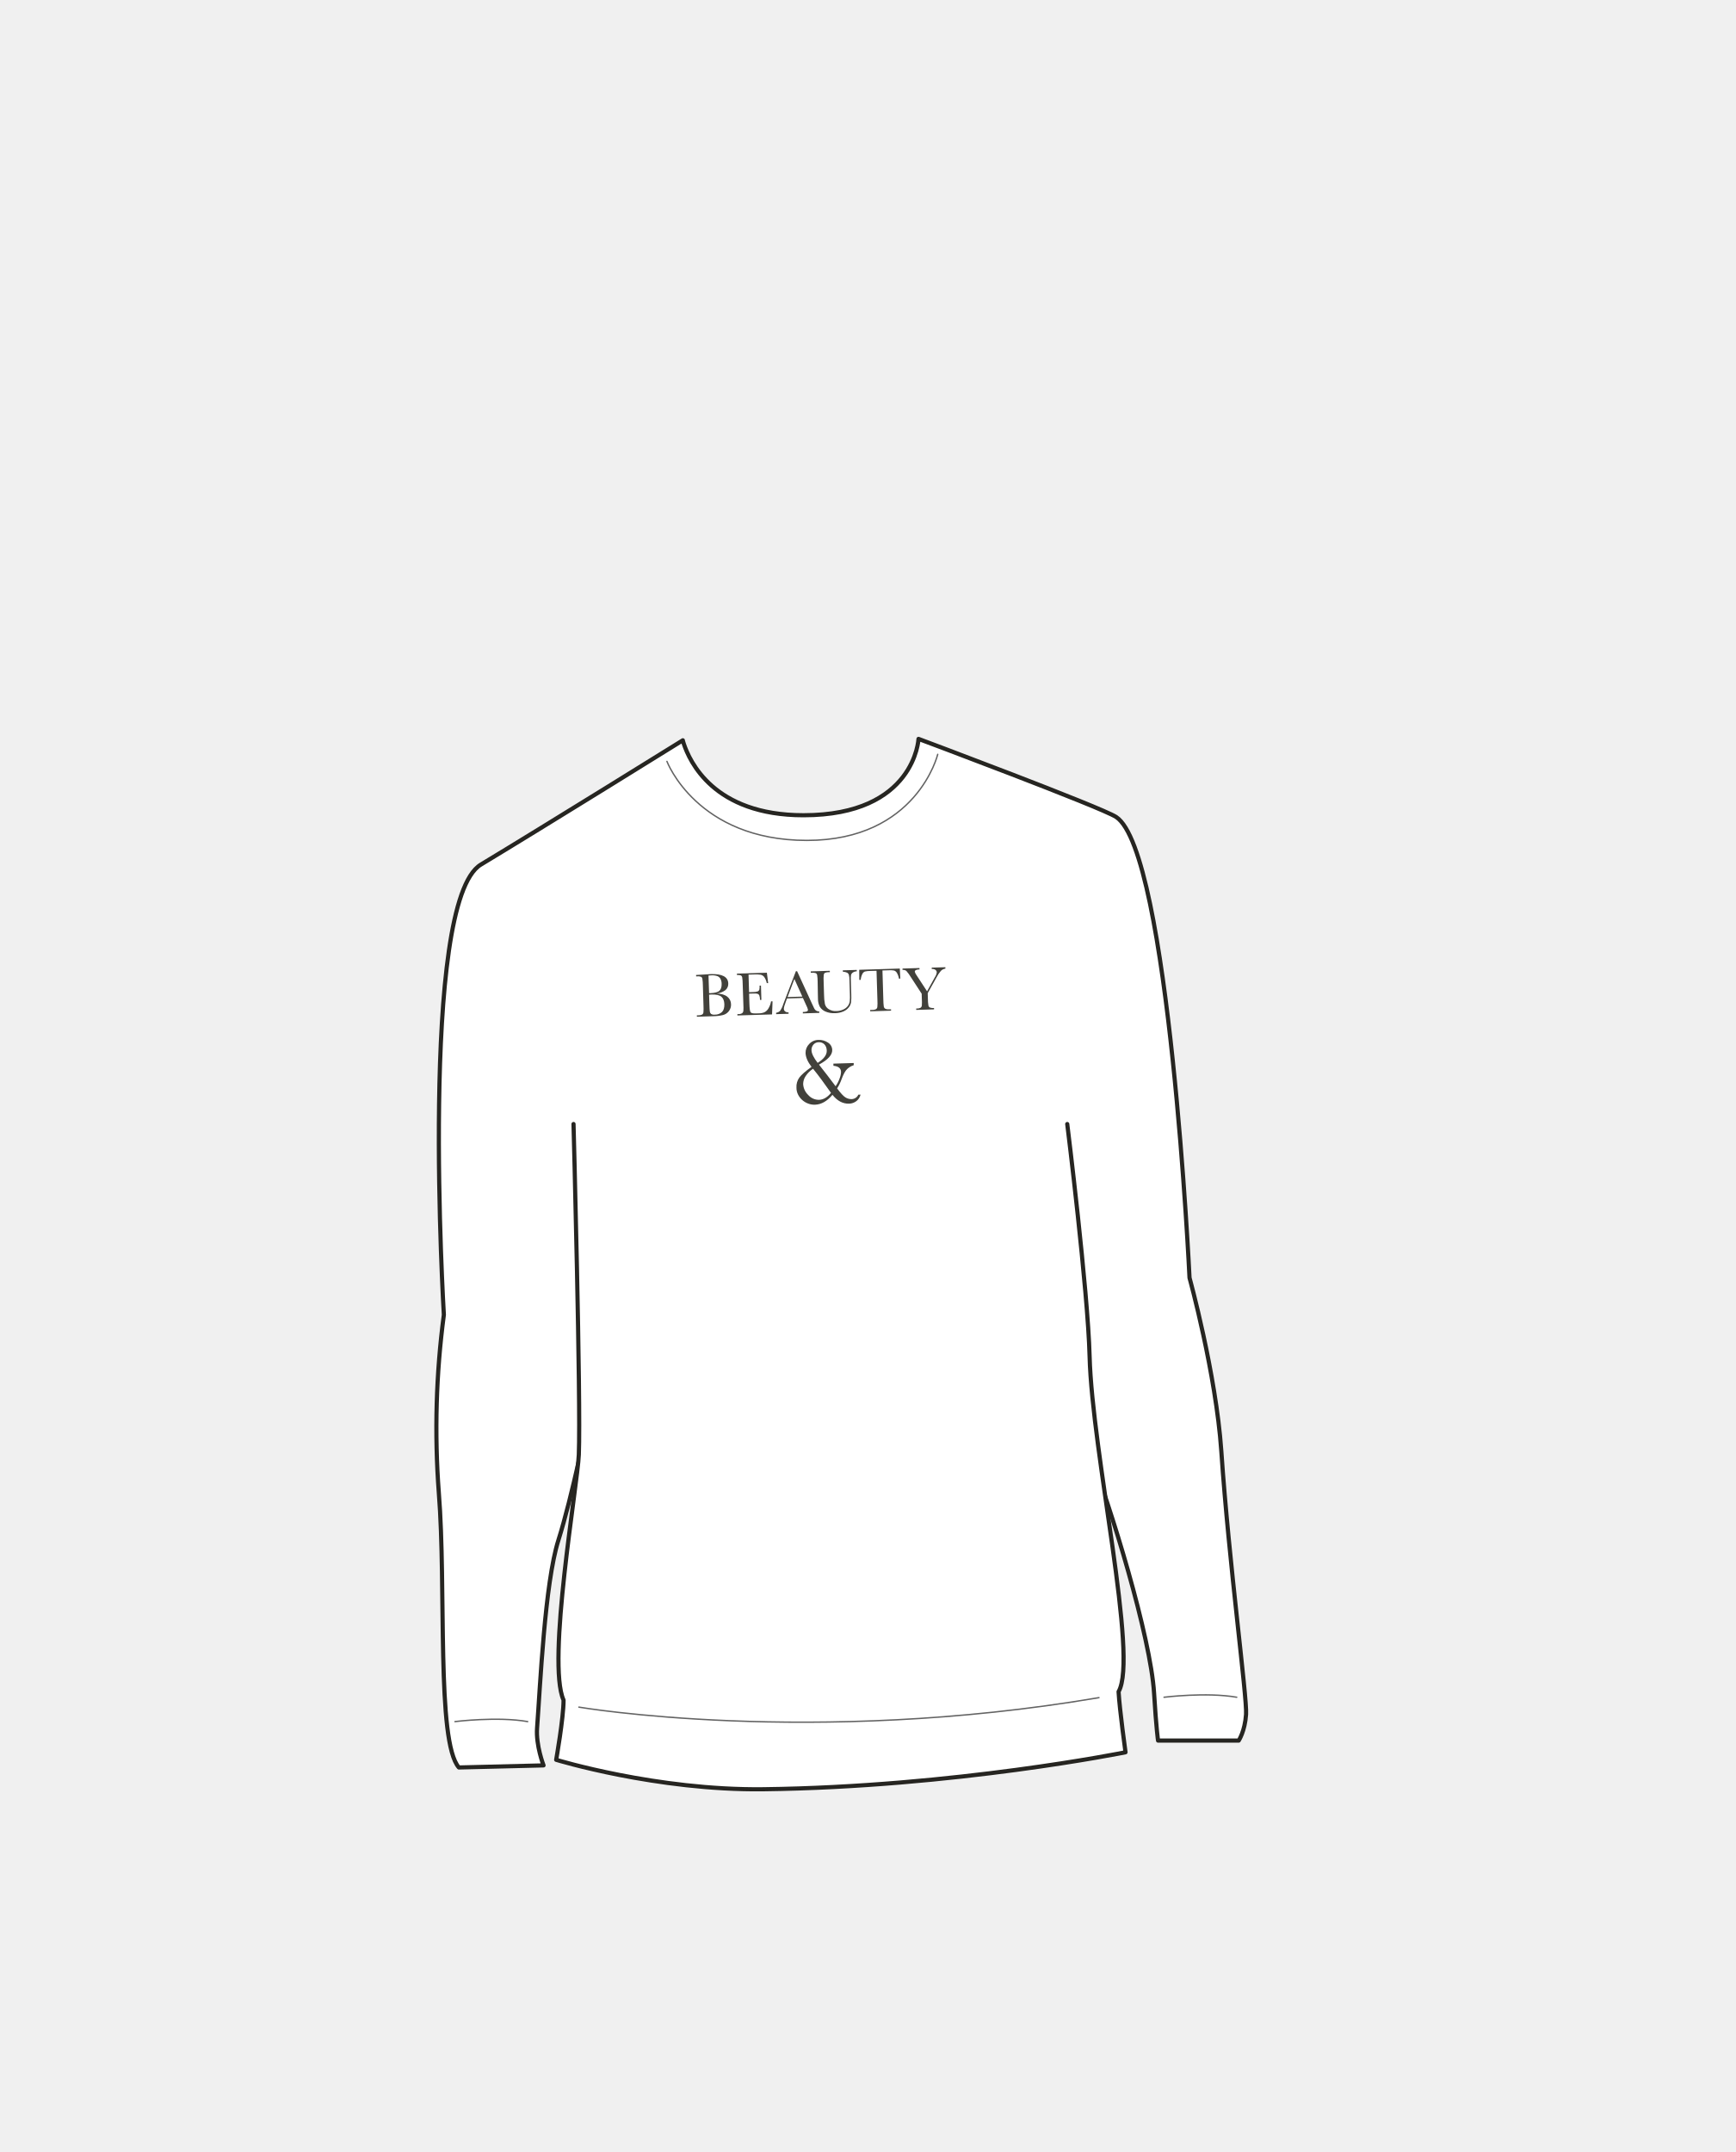
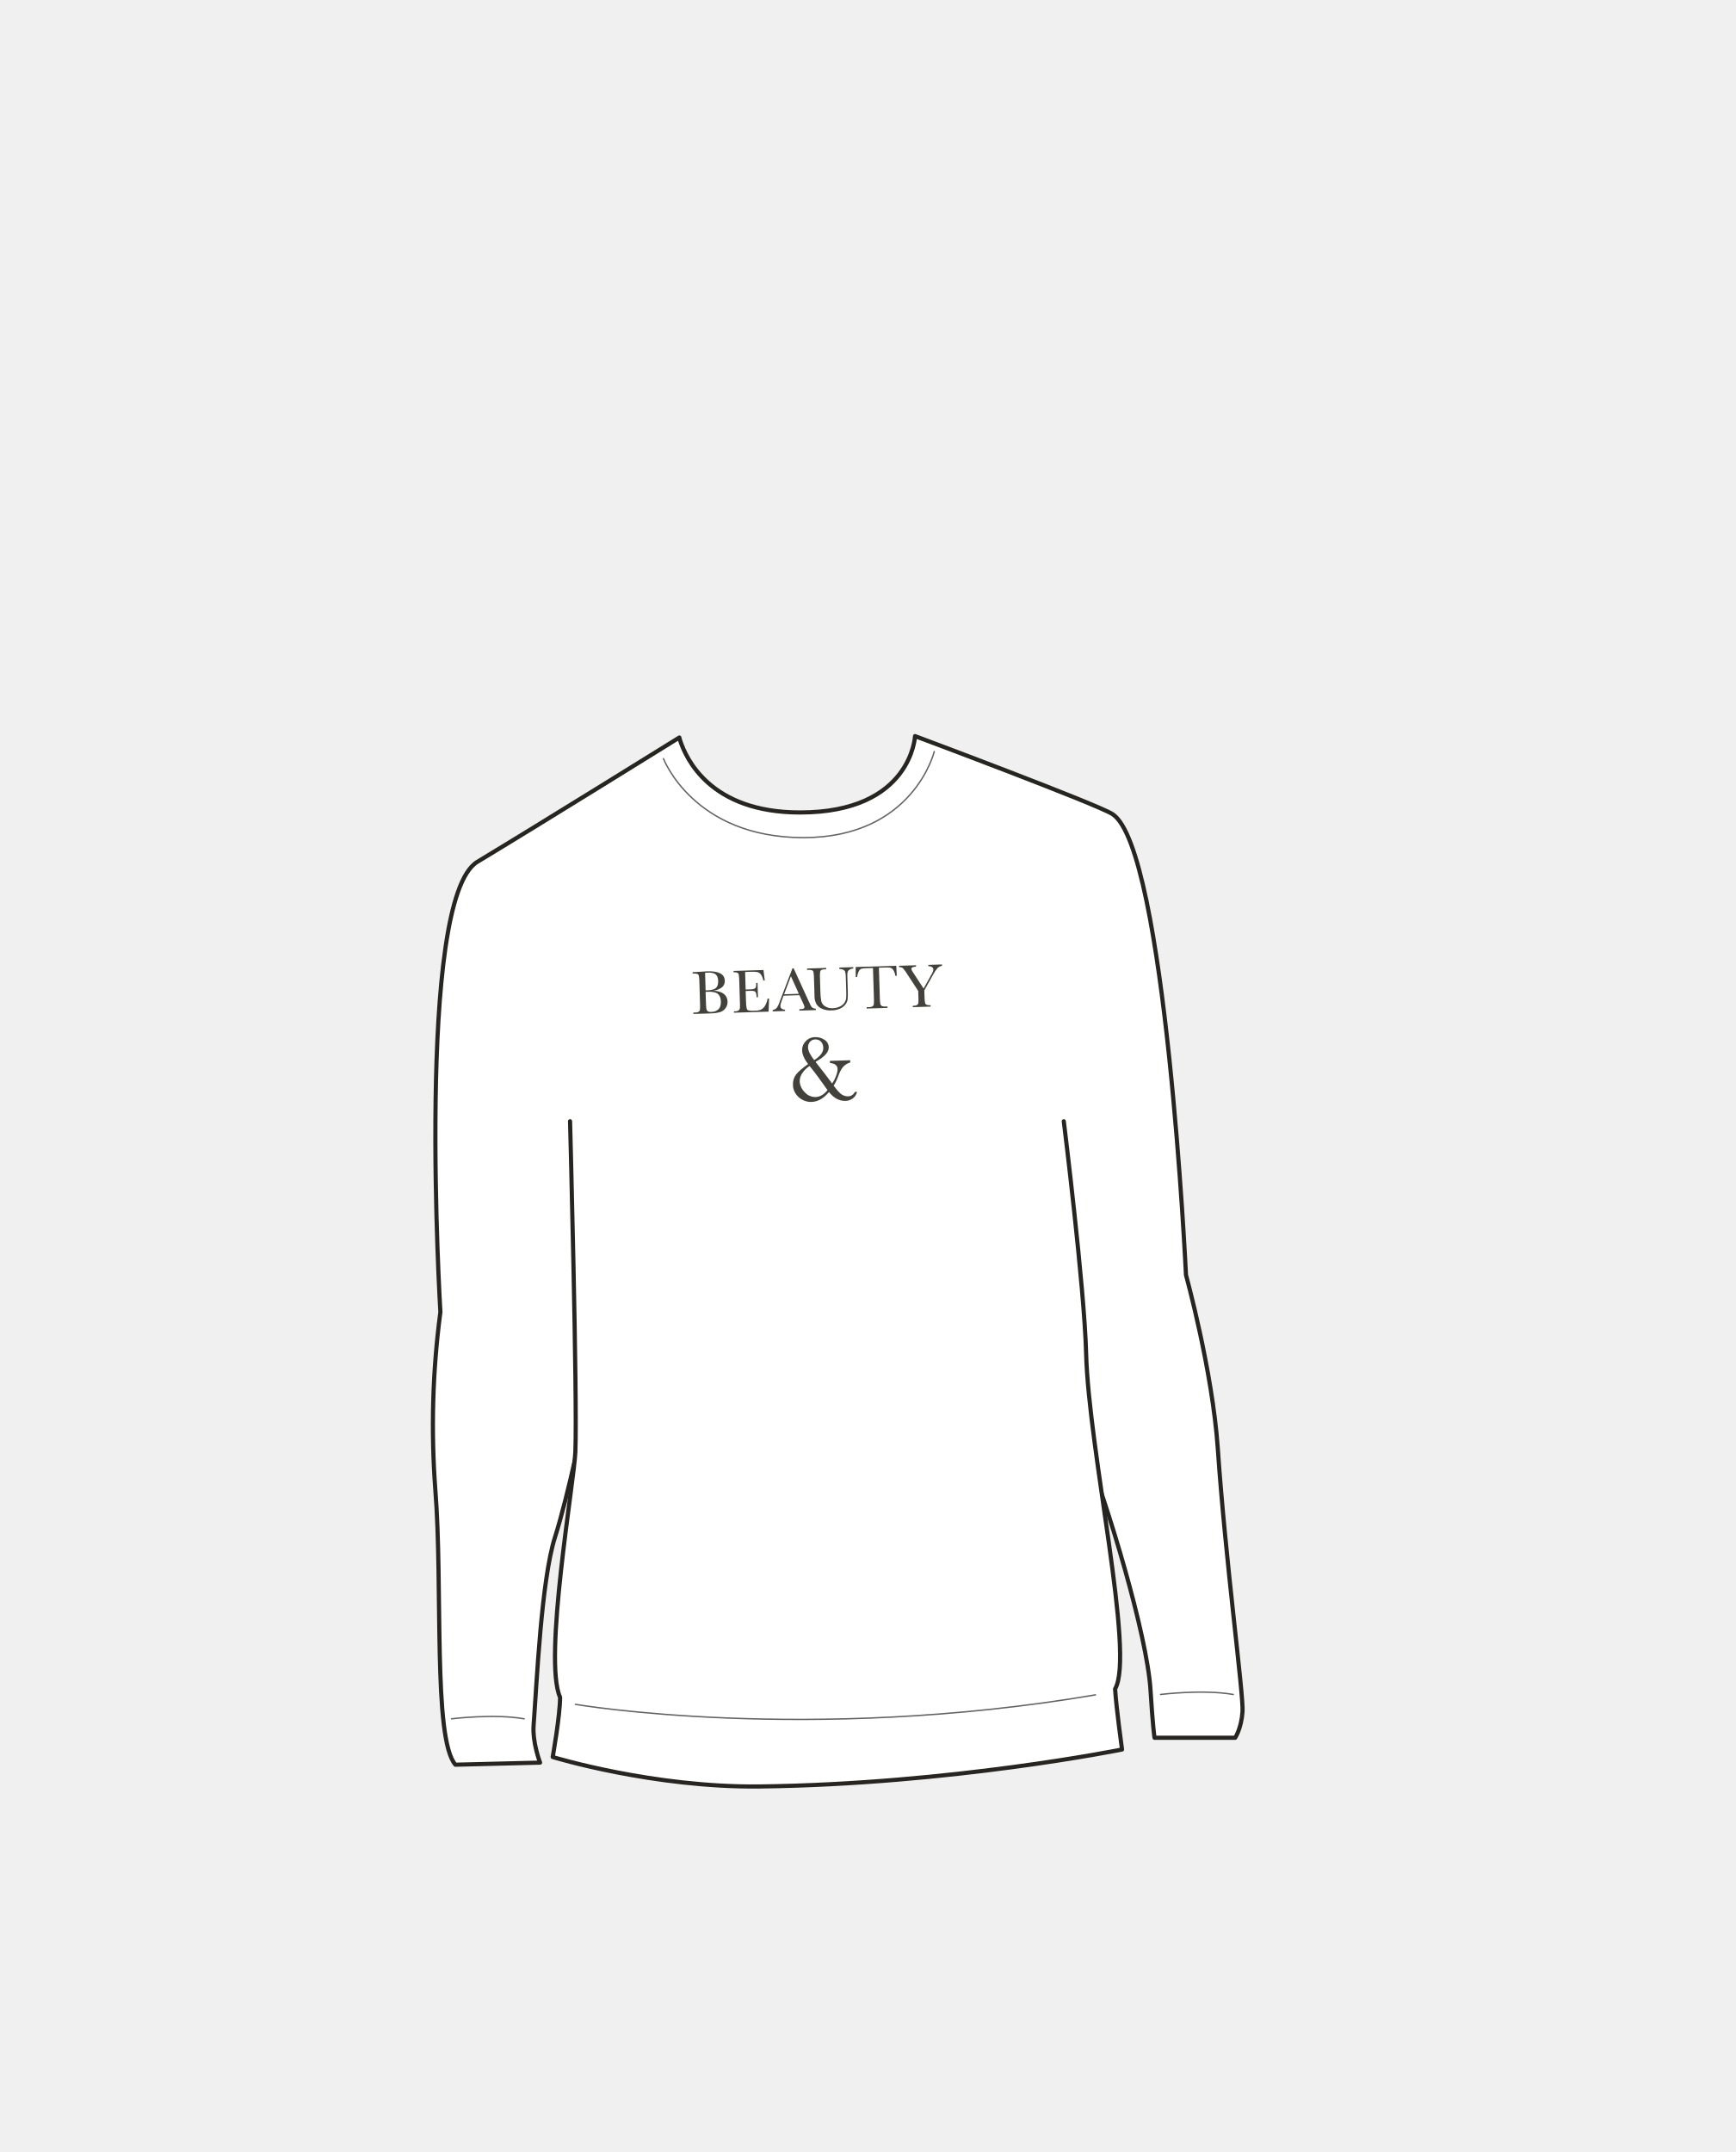
<svg xmlns="http://www.w3.org/2000/svg" width="1250" height="1550" viewBox="0 0 1250 1550">
-   <path d="M423.7,1021s-11.62,57.37-21.45,88.33-13.08,105-15.36,135.21c-.95,12.67,4.66,27,4.66,27l-61,1.5c-16.33-18.73-8.93-129.51-14.45-197.93A619.73,619.73,0,0,1,319.74,947s-18.06-297.33,26.67-324.28,145.47-89.52,145.47-89.52-.25-.24.72,2.61c4.12,12.15,21.13,51.38,86.21,51.38,80.36,0,82.85-55,82.85-55S793.07,581.32,804,588.43c38.3,25,52.88,331.94,52.88,331.94s19,68.76,22.89,124.63c5.57,81.26,18.66,177.57,17.84,189.79s-5.3,18.88-5.3,18.88h-58.1s-1.25-8-2.88-34.36c-2.47-39.8-31-134-48.07-177.22" fill="#fff" stroke="#262521" stroke-linecap="round" stroke-linejoin="round" stroke-width="3" />
-   <path d="M838.52,1222.46s30.63-3.83,52.37,0" fill="none" stroke="#636363" stroke-linecap="round" stroke-linejoin="round" />
-   <path d="M327.75,1240s30.64-3.84,52.37,0" fill="none" stroke="#636363" stroke-linecap="round" stroke-linejoin="round" />
-   <path d="M480.43,548.4s21.5,56.91,100.81,56.91,94.26-62,94.26-62" fill="none" stroke="#636363" stroke-linecap="round" stroke-linejoin="round" />
-   <path d="M413.14,809.59s5.34,199.1,3.82,238.13c-.83,21.49-23.29,149.62-11,176.79,0,13-5.32,43-5.32,43s72.26,22.14,149.26,21.21c137.52-1.65,260.87-26.63,260.87-26.63s-4.19-30-5-43.64c14.49-25-19.07-171.62-20.87-241.58-1.22-47.58-16.1-167.27-16.1-167.27" fill="#fff" stroke="#262521" stroke-linecap="round" stroke-linejoin="round" stroke-width="3" />
-   <path d="M417,1229.57s167,28.52,374.65-6.83" fill="none" stroke="#636363" stroke-linecap="round" stroke-linejoin="round" />
-   <path d="M516.25,715.58q5.14.23,7.69,2.32a6.93,6.93,0,0,1,2.66,5.37,7.47,7.47,0,0,1-1.54,5,7.74,7.74,0,0,1-4.24,2.82,31.1,31.1,0,0,1-7,.85l-11.82.36,0-1,1.15,0a5.21,5.21,0,0,0,2.66-.57,2.21,2.21,0,0,0,.9-1.55,34.11,34.11,0,0,0,.05-4.82l-.44-14.66a31.16,31.16,0,0,0-.36-4.72,2,2,0,0,0-.93-1.44,6.75,6.75,0,0,0-3-.31h-.58l0-1,4.95-.28,5.64-.35q12.36-.37,12.57,6.73a5.84,5.84,0,0,1-2,4.78A12.71,12.71,0,0,1,516.25,715.58Zm-5.46-.26h.93q4.8-.15,6.51-1.71t1.61-4.94A8,8,0,0,0,519,705a4.74,4.74,0,0,0-2.13-1.92,11.2,11.2,0,0,0-4.73-.56q-.87,0-1.77.12Zm0,1.09.21,6.71c.09,2.86.19,4.67.32,5.44a2.73,2.73,0,0,0,.89,1.73,4.19,4.19,0,0,0,2.69.52,7.11,7.11,0,0,0,5.28-2c1.15-1.25,1.68-3.09,1.61-5.51s-.8-4.31-2.18-5.44-3.75-1.66-7.13-1.55C512,716.33,511.42,716.37,510.82,716.41Z" fill="#42413b" />
-   <path d="M555.44,721.24l1.07,0-.36,9.4-24.95.76,0-1,.62,0a4.72,4.72,0,0,0,2.88-.69,2.72,2.72,0,0,0,.79-1.55,34.85,34.85,0,0,0,0-4.7L535,708.6a33,33,0,0,0-.33-4.52,2.12,2.12,0,0,0-.91-1.5,6.09,6.09,0,0,0-2.87-.34l0-1,21.53-.65.94,7.49-1,0a11.91,11.91,0,0,0-1.88-4.43,4.44,4.44,0,0,0-2.51-1.59,21.31,21.31,0,0,0-4.59-.2l-4.17.12.38,12.65,3.2-.1a8.82,8.82,0,0,0,3.07-.47,2,2,0,0,0,1.12-1.18,10.32,10.32,0,0,0,.18-3l1,0,.31,10.31-1,0a8.71,8.71,0,0,0-.53-3.35,2.08,2.08,0,0,0-1.26-1.08,10.47,10.47,0,0,0-2.76-.17l-3.31.1.22,7.13c.11,3.57.4,5.67.88,6.28s1.73.89,3.74.83l2.24-.07a10.5,10.5,0,0,0,3.9-.73,6.91,6.91,0,0,0,2.84-2.6A14.69,14.69,0,0,0,555.44,721.24Z" fill="#42413b" />
-   <path d="M578.38,718.8l-11.45.35-.72,1.94c-1.07,2.8-1.59,4.63-1.56,5.47a2.41,2.41,0,0,0,1,2,3.87,3.87,0,0,0,2.39.62l0,1-8.95.27,0-1A4.86,4.86,0,0,0,562,728a17.31,17.31,0,0,0,2.21-4.71q.1-.33,1-2.61l8.12-21.17.86,0L585,723.09l1.47,3.12a4.24,4.24,0,0,0,1.31,1.64,4.55,4.55,0,0,0,2.39.69l0,1-11.84.36,0-1a8.77,8.77,0,0,0,2.94-.41,1.25,1.25,0,0,0,.73-1.3,12.81,12.81,0,0,0-1.11-2.88Zm-.41-1-5.73-12.67-4.91,13Z" fill="#42413b" />
-   <path d="M607.12,698.89l10.06-.3,0,1a5.46,5.46,0,0,0-3,1,3.12,3.12,0,0,0-1.16,1.76,20.16,20.16,0,0,0-.11,3.71l.31,10a39.28,39.28,0,0,1-.13,5.72,7.9,7.9,0,0,1-1.62,3.72,9.71,9.71,0,0,1-3.94,3,15.85,15.85,0,0,1-6,1.25,15.44,15.44,0,0,1-6.85-1.16,8.69,8.69,0,0,1-4.09-3.41,12.15,12.15,0,0,1-1.36-5.77l-.07-3.09L589,707a30.76,30.76,0,0,0-.35-4.64,2,2,0,0,0-.93-1.41,6.78,6.78,0,0,0-3-.31l-.69,0,0-1,13.75-.42,0,1-.6,0a7.43,7.43,0,0,0-2.9.45,2,2,0,0,0-.88,1.4,29.6,29.6,0,0,0-.09,4.76l.29,9.49a36.55,36.55,0,0,0,.67,7,6.12,6.12,0,0,0,2.68,3.53,9.28,9.28,0,0,0,5.66,1.38,12,12,0,0,0,5-1.19,8.1,8.1,0,0,0,3.28-2.68,7.33,7.33,0,0,0,1.25-3.22,37.33,37.33,0,0,0,.08-5.15l-.31-10.26a14.56,14.56,0,0,0-.4-3.57,2.71,2.71,0,0,0-1.29-1.58,6.71,6.71,0,0,0-3-.65Z" fill="#42413b" />
-   <path d="M620,705.75l-1,0-.06-7.25,29.24-.89.37,7.24-1,0a11.66,11.66,0,0,0-1.53-4.25,3.71,3.71,0,0,0-2-1.57,14,14,0,0,0-3.5-.19l-4.84.15.64,21.26a39.84,39.84,0,0,0,.31,4.63,2.34,2.34,0,0,0,1,1.62,5,5,0,0,0,2.77.45l1.47,0,0,1-15,.46,0-1,1.56,0a5.26,5.26,0,0,0,2.66-.57,2.29,2.29,0,0,0,.91-1.56,31.86,31.86,0,0,0,.06-4.81l-.65-21.26-4.46.13a17.31,17.31,0,0,0-3.9.4,3.54,3.54,0,0,0-1.83,1.73A11.84,11.84,0,0,0,620,705.75Z" fill="#42413b" />
-   <path d="M667.82,714l5.63-10.16a8.34,8.34,0,0,0,1.36-3.51,2.35,2.35,0,0,0-.83-1.68,3.85,3.85,0,0,0-2.8-.7l0-1,9.84-.3,0,1a5.73,5.73,0,0,0-3.25,1.63,23.89,23.89,0,0,0-3.07,4.57l-6.41,11.47.12,4a30.32,30.32,0,0,0,.38,4.89,2.14,2.14,0,0,0,1.05,1.46,6.9,6.9,0,0,0,3,.34l0,1-12.84.39,0-1h.49a5.23,5.23,0,0,0,2.66-.57,2.25,2.25,0,0,0,.9-1.55,34.16,34.16,0,0,0,0-4.82l-.11-3.71-7.89-12.1a29.88,29.88,0,0,0-3.18-4.36,4,4,0,0,0-2.73-.69l0-1,12.22-.37,0,1c-2.28.07-3.41.62-3.38,1.66a6.85,6.85,0,0,0,1.21,2.45Z" fill="#42413b" />
-   <path d="M600.34,766.09l14.64-.44,0,1.57a11.82,11.82,0,0,0-4.77,2.82q-2,1.9-4,7.34a31.5,31.5,0,0,1-3.19,6.54c2.54,3.43,4.53,5.59,5.94,6.46a8,8,0,0,0,4.49,1.27,5.45,5.45,0,0,0,4.87-3.2l1.57-.05a8,8,0,0,1-2.94,4.65,8.89,8.89,0,0,1-5.35,1.87q-6.68.21-11.93-6.35-5.79,6.88-12.53,7.1a12.55,12.55,0,0,1-4.81-.75,13.55,13.55,0,0,1-4.29-2.49,13.21,13.21,0,0,1-3.1-3.94,11.08,11.08,0,0,1-1.21-5.12,11.27,11.27,0,0,1,2.1-7.29q2.24-3,8.77-7.66-4.17-5.46-4.31-10a8.85,8.85,0,0,1,2.55-6.41,9.12,9.12,0,0,1,6.79-3,11.22,11.22,0,0,1,6.73,1.88,6.43,6.43,0,0,1,3.14,5.38q.16,5.26-9.54,10.53,3.21,4,6.19,7.93t5.79,7.66a24.44,24.44,0,0,0,2.91-5.74,13.86,13.86,0,0,0,1-4.62q-.12-3.93-5.48-4.38Zm-14.65,3.7a17.9,17.9,0,0,0-5.35,5.3,10.31,10.31,0,0,0-1.78,5.7,11.74,11.74,0,0,0,3.63,7.87,10.19,10.19,0,0,0,7.78,3.5q4.72-.15,8.65-5-3.79-5.4-7-9.73T585.69,769.79Zm3.3-4.24q6.72-4.21,6.57-8.86a7.42,7.42,0,0,0-.47-2.51,5.69,5.69,0,0,0-1.18-1.93,5.15,5.15,0,0,0-1.8-1.21,5.67,5.67,0,0,0-2.28-.38,5,5,0,0,0-3.91,1.77,5.78,5.78,0,0,0-1.35,4.11Q584.67,759.9,589,765.55Z" fill="#42413b" />
+   <path d="M421.2,1019s-11.62,57.37-21.45,88.33-13.08,105-15.36,135.21c-.95,12.67,4.66,27,4.66,27l-61,1.5c-16.33-18.73-8.93-129.51-14.45-197.93A619.73,619.73,0,0,1,317.24,945s-18.06-297.33,26.67-324.28,145.47-89.52,145.47-89.52-.25-.24.72,2.61c4.12,12.15,21.13,51.38,86.21,51.38,80.36,0,82.85-55,82.85-55s131.41,49.1,142.29,56.21c38.3,25,52.88,331.94,52.88,331.94s19,68.76,22.89,124.63c5.57,81.26,18.66,177.57,17.84,189.79s-5.3,18.88-5.3,18.88h-58.1s-1.25-8-2.88-34.36c-2.47-39.8-31-134-48.07-177.22" fill="#fff" stroke="#262521" stroke-linecap="round" stroke-linejoin="round" stroke-width="3" />
+   <path d="M836,1220.46s30.63-3.83,52.37,0" fill="none" stroke="#636363" stroke-linecap="round" stroke-linejoin="round" />
+   <path d="M325.25,1238s30.64-3.84,52.37,0" fill="none" stroke="#636363" stroke-linecap="round" stroke-linejoin="round" />
+   <path d="M477.93,546.4s21.5,56.91,100.81,56.91,94.26-62,94.26-62" fill="none" stroke="#636363" stroke-linecap="round" stroke-linejoin="round" />
+   <path d="M410.64,807.59s5.34,199.1,3.82,238.13c-.83,21.49-23.29,149.62-11,176.79,0,13-5.32,43-5.32,43s72.26,22.14,149.26,21.21c137.52-1.65,260.87-26.63,260.87-26.63s-4.19-30-5-43.64c14.49-25-19.07-171.62-20.87-241.58-1.22-47.58-16.1-167.27-16.1-167.27" fill="#fff" stroke="#262521" stroke-linecap="round" stroke-linejoin="round" stroke-width="3" />
+   <path d="M414.46,1227.57s167,28.52,374.65-6.83" fill="none" stroke="#636363" stroke-linecap="round" stroke-linejoin="round" />
+   <path d="M513.75,713.58q5.14.23,7.69,2.32a6.93,6.93,0,0,1,2.66,5.37,7.47,7.47,0,0,1-1.54,5,7.74,7.74,0,0,1-4.24,2.82,31.1,31.1,0,0,1-7,.85l-11.82.36,0-1,1.15,0a5.21,5.21,0,0,0,2.66-.57,2.21,2.21,0,0,0,.9-1.55,34.11,34.11,0,0,0,.05-4.82l-.44-14.66a31.16,31.16,0,0,0-.36-4.72,2,2,0,0,0-.93-1.44,6.75,6.75,0,0,0-3-.31h-.58l0-1,4.95-.28,5.64-.35q12.36-.37,12.57,6.73a5.84,5.84,0,0,1-2,4.78A12.71,12.71,0,0,1,513.75,713.58Zm-5.46-.26h.93q4.8-.15,6.51-1.71t1.61-4.94a8,8,0,0,0-.8-3.63,4.74,4.74,0,0,0-2.13-1.92,11.2,11.2,0,0,0-4.73-.56q-.87,0-1.77.12Zm0,1.09.21,6.71c.09,2.86.19,4.67.32,5.44a2.73,2.73,0,0,0,.89,1.73,4.19,4.19,0,0,0,2.69.52,7.11,7.11,0,0,0,5.28-2c1.15-1.25,1.68-3.09,1.61-5.51s-.8-4.31-2.18-5.44-3.75-1.66-7.13-1.55C509.48,714.33,508.92,714.37,508.32,714.41Z" fill="#42413b" />
+   <path d="M552.94,719.24l1.07,0-.36,9.4-24.95.76,0-1,.62,0a4.72,4.72,0,0,0,2.88-.69,2.72,2.72,0,0,0,.79-1.55,34.85,34.85,0,0,0,0-4.7l-.45-14.78a33,33,0,0,0-.33-4.52,2.12,2.12,0,0,0-.91-1.5,6.09,6.09,0,0,0-2.87-.34l0-1,21.53-.65.94,7.49-1,0a11.91,11.91,0,0,0-1.88-4.43,4.44,4.44,0,0,0-2.51-1.59,21.31,21.31,0,0,0-4.59-.2l-4.17.12.38,12.65,3.2-.1a8.82,8.82,0,0,0,3.07-.47,2,2,0,0,0,1.12-1.18,10.32,10.32,0,0,0,.18-3l1,0,.31,10.31-1,0a8.71,8.71,0,0,0-.53-3.35,2.08,2.08,0,0,0-1.26-1.08,10.47,10.47,0,0,0-2.76-.17l-3.31.1.22,7.13c.11,3.57.4,5.67.88,6.28s1.73.89,3.74.83l2.24-.07a10.5,10.5,0,0,0,3.9-.73,6.91,6.91,0,0,0,2.84-2.6A14.69,14.69,0,0,0,552.94,719.24Z" fill="#42413b" />
+   <path d="M575.88,716.8l-11.45.35-.72,1.94c-1.07,2.8-1.59,4.63-1.56,5.47a2.41,2.41,0,0,0,1,2,3.87,3.87,0,0,0,2.39.62l0,1-8.95.27,0-1a4.86,4.86,0,0,0,2.93-1.5,17.31,17.31,0,0,0,2.21-4.71q.1-.33,1-2.61l8.12-21.17.86,0,10.8,23.62,1.47,3.12a4.24,4.24,0,0,0,1.31,1.64,4.55,4.55,0,0,0,2.39.69l0,1-11.84.36,0-1a8.77,8.77,0,0,0,2.94-.41,1.25,1.25,0,0,0,.73-1.3,12.81,12.81,0,0,0-1.11-2.88Zm-.41-1-5.73-12.67-4.91,13Z" fill="#42413b" />
+   <path d="M604.62,696.89l10.06-.3,0,1a5.46,5.46,0,0,0-3,1,3.12,3.12,0,0,0-1.16,1.76,20.16,20.16,0,0,0-.11,3.71l.31,10a39.28,39.28,0,0,1-.13,5.72,7.9,7.9,0,0,1-1.62,3.72,9.71,9.71,0,0,1-3.94,3,15.85,15.85,0,0,1-6,1.25,15.44,15.44,0,0,1-6.85-1.16,8.69,8.69,0,0,1-4.09-3.41,12.15,12.15,0,0,1-1.36-5.77l-.07-3.09-.29-9.38a30.76,30.76,0,0,0-.35-4.64,2,2,0,0,0-.93-1.41,6.78,6.78,0,0,0-3-.31l-.69,0,0-1,13.75-.42,0,1-.6,0a7.43,7.43,0,0,0-2.9.45,2,2,0,0,0-.88,1.4,29.6,29.6,0,0,0-.09,4.76l.29,9.49a36.55,36.55,0,0,0,.67,7,6.12,6.12,0,0,0,2.68,3.53,9.28,9.28,0,0,0,5.66,1.38,12,12,0,0,0,5-1.19,8.1,8.1,0,0,0,3.28-2.68,7.33,7.33,0,0,0,1.25-3.22,37.33,37.33,0,0,0,.08-5.15l-.31-10.26a14.56,14.56,0,0,0-.4-3.57,2.71,2.71,0,0,0-1.29-1.58,6.71,6.71,0,0,0-3-.65Z" fill="#42413b" />
+   <path d="M617.45,703.75l-1,0-.06-7.25,29.24-.89.37,7.24-1,0a11.66,11.66,0,0,0-1.53-4.25,3.71,3.71,0,0,0-2-1.57,14,14,0,0,0-3.5-.19l-4.84.15.64,21.26a39.84,39.84,0,0,0,.31,4.63,2.34,2.34,0,0,0,1,1.62,5,5,0,0,0,2.77.45l1.47,0,0,1-15,.46,0-1,1.56,0a5.26,5.26,0,0,0,2.66-.57,2.29,2.29,0,0,0,.91-1.56,31.86,31.86,0,0,0,.06-4.81l-.65-21.26-4.46.13a17.31,17.31,0,0,0-3.9.4,3.54,3.54,0,0,0-1.83,1.73A11.84,11.84,0,0,0,617.45,703.75Z" fill="#42413b" />
+   <path d="M665.32,712,671,701.85a8.34,8.34,0,0,0,1.36-3.51,2.35,2.35,0,0,0-.83-1.68,3.85,3.85,0,0,0-2.8-.7l0-1,9.84-.3,0,1a5.73,5.73,0,0,0-3.25,1.63,23.89,23.89,0,0,0-3.07,4.57l-6.41,11.47.12,4a30.32,30.32,0,0,0,.38,4.89,2.14,2.14,0,0,0,1.05,1.46,6.9,6.9,0,0,0,3,.34l0,1-12.84.39,0-1H658a5.23,5.23,0,0,0,2.66-.57,2.25,2.25,0,0,0,.9-1.55,34.16,34.16,0,0,0,0-4.82l-.11-3.71-7.89-12.1a29.88,29.88,0,0,0-3.18-4.36,4,4,0,0,0-2.73-.69l0-1,12.22-.37,0,1c-2.28.07-3.41.62-3.38,1.66a6.85,6.85,0,0,0,1.21,2.45Z" fill="#42413b" />
+   <path d="M597.84,764.09l14.64-.44,0,1.57a11.82,11.82,0,0,0-4.77,2.82q-2,1.9-4,7.34a31.5,31.5,0,0,1-3.19,6.54c2.54,3.43,4.53,5.59,5.94,6.46a8,8,0,0,0,4.49,1.27,5.45,5.45,0,0,0,4.87-3.2l1.57-.05a8,8,0,0,1-2.94,4.65,8.89,8.89,0,0,1-5.35,1.87q-6.68.21-11.93-6.35-5.79,6.88-12.53,7.1a12.55,12.55,0,0,1-4.81-.75,13.55,13.55,0,0,1-4.29-2.49,13.21,13.21,0,0,1-3.1-3.94,11.08,11.08,0,0,1-1.21-5.12,11.27,11.27,0,0,1,2.1-7.29q2.24-3,8.77-7.66-4.17-5.46-4.31-10a8.85,8.85,0,0,1,2.55-6.41,9.12,9.12,0,0,1,6.79-3,11.22,11.22,0,0,1,6.73,1.88,6.43,6.43,0,0,1,3.14,5.38q.16,5.26-9.54,10.53,3.21,4,6.19,7.93t5.79,7.66a24.44,24.44,0,0,0,2.91-5.74,13.86,13.86,0,0,0,1-4.62q-.12-3.93-5.48-4.38Zm-14.65,3.7a17.9,17.9,0,0,0-5.35,5.3,10.31,10.31,0,0,0-1.78,5.7,11.74,11.74,0,0,0,3.63,7.87,10.19,10.19,0,0,0,7.78,3.5q4.72-.15,8.65-5-3.79-5.4-7-9.73T583.19,767.79Zm3.3-4.24q6.72-4.21,6.57-8.86a7.42,7.42,0,0,0-.47-2.51,5.69,5.69,0,0,0-1.18-1.93,5.15,5.15,0,0,0-1.8-1.21,5.67,5.67,0,0,0-2.28-.38,5,5,0,0,0-3.91,1.77,5.78,5.78,0,0,0-1.35,4.11Q582.17,757.9,586.49,763.55Z" fill="#42413b" />
</svg>
